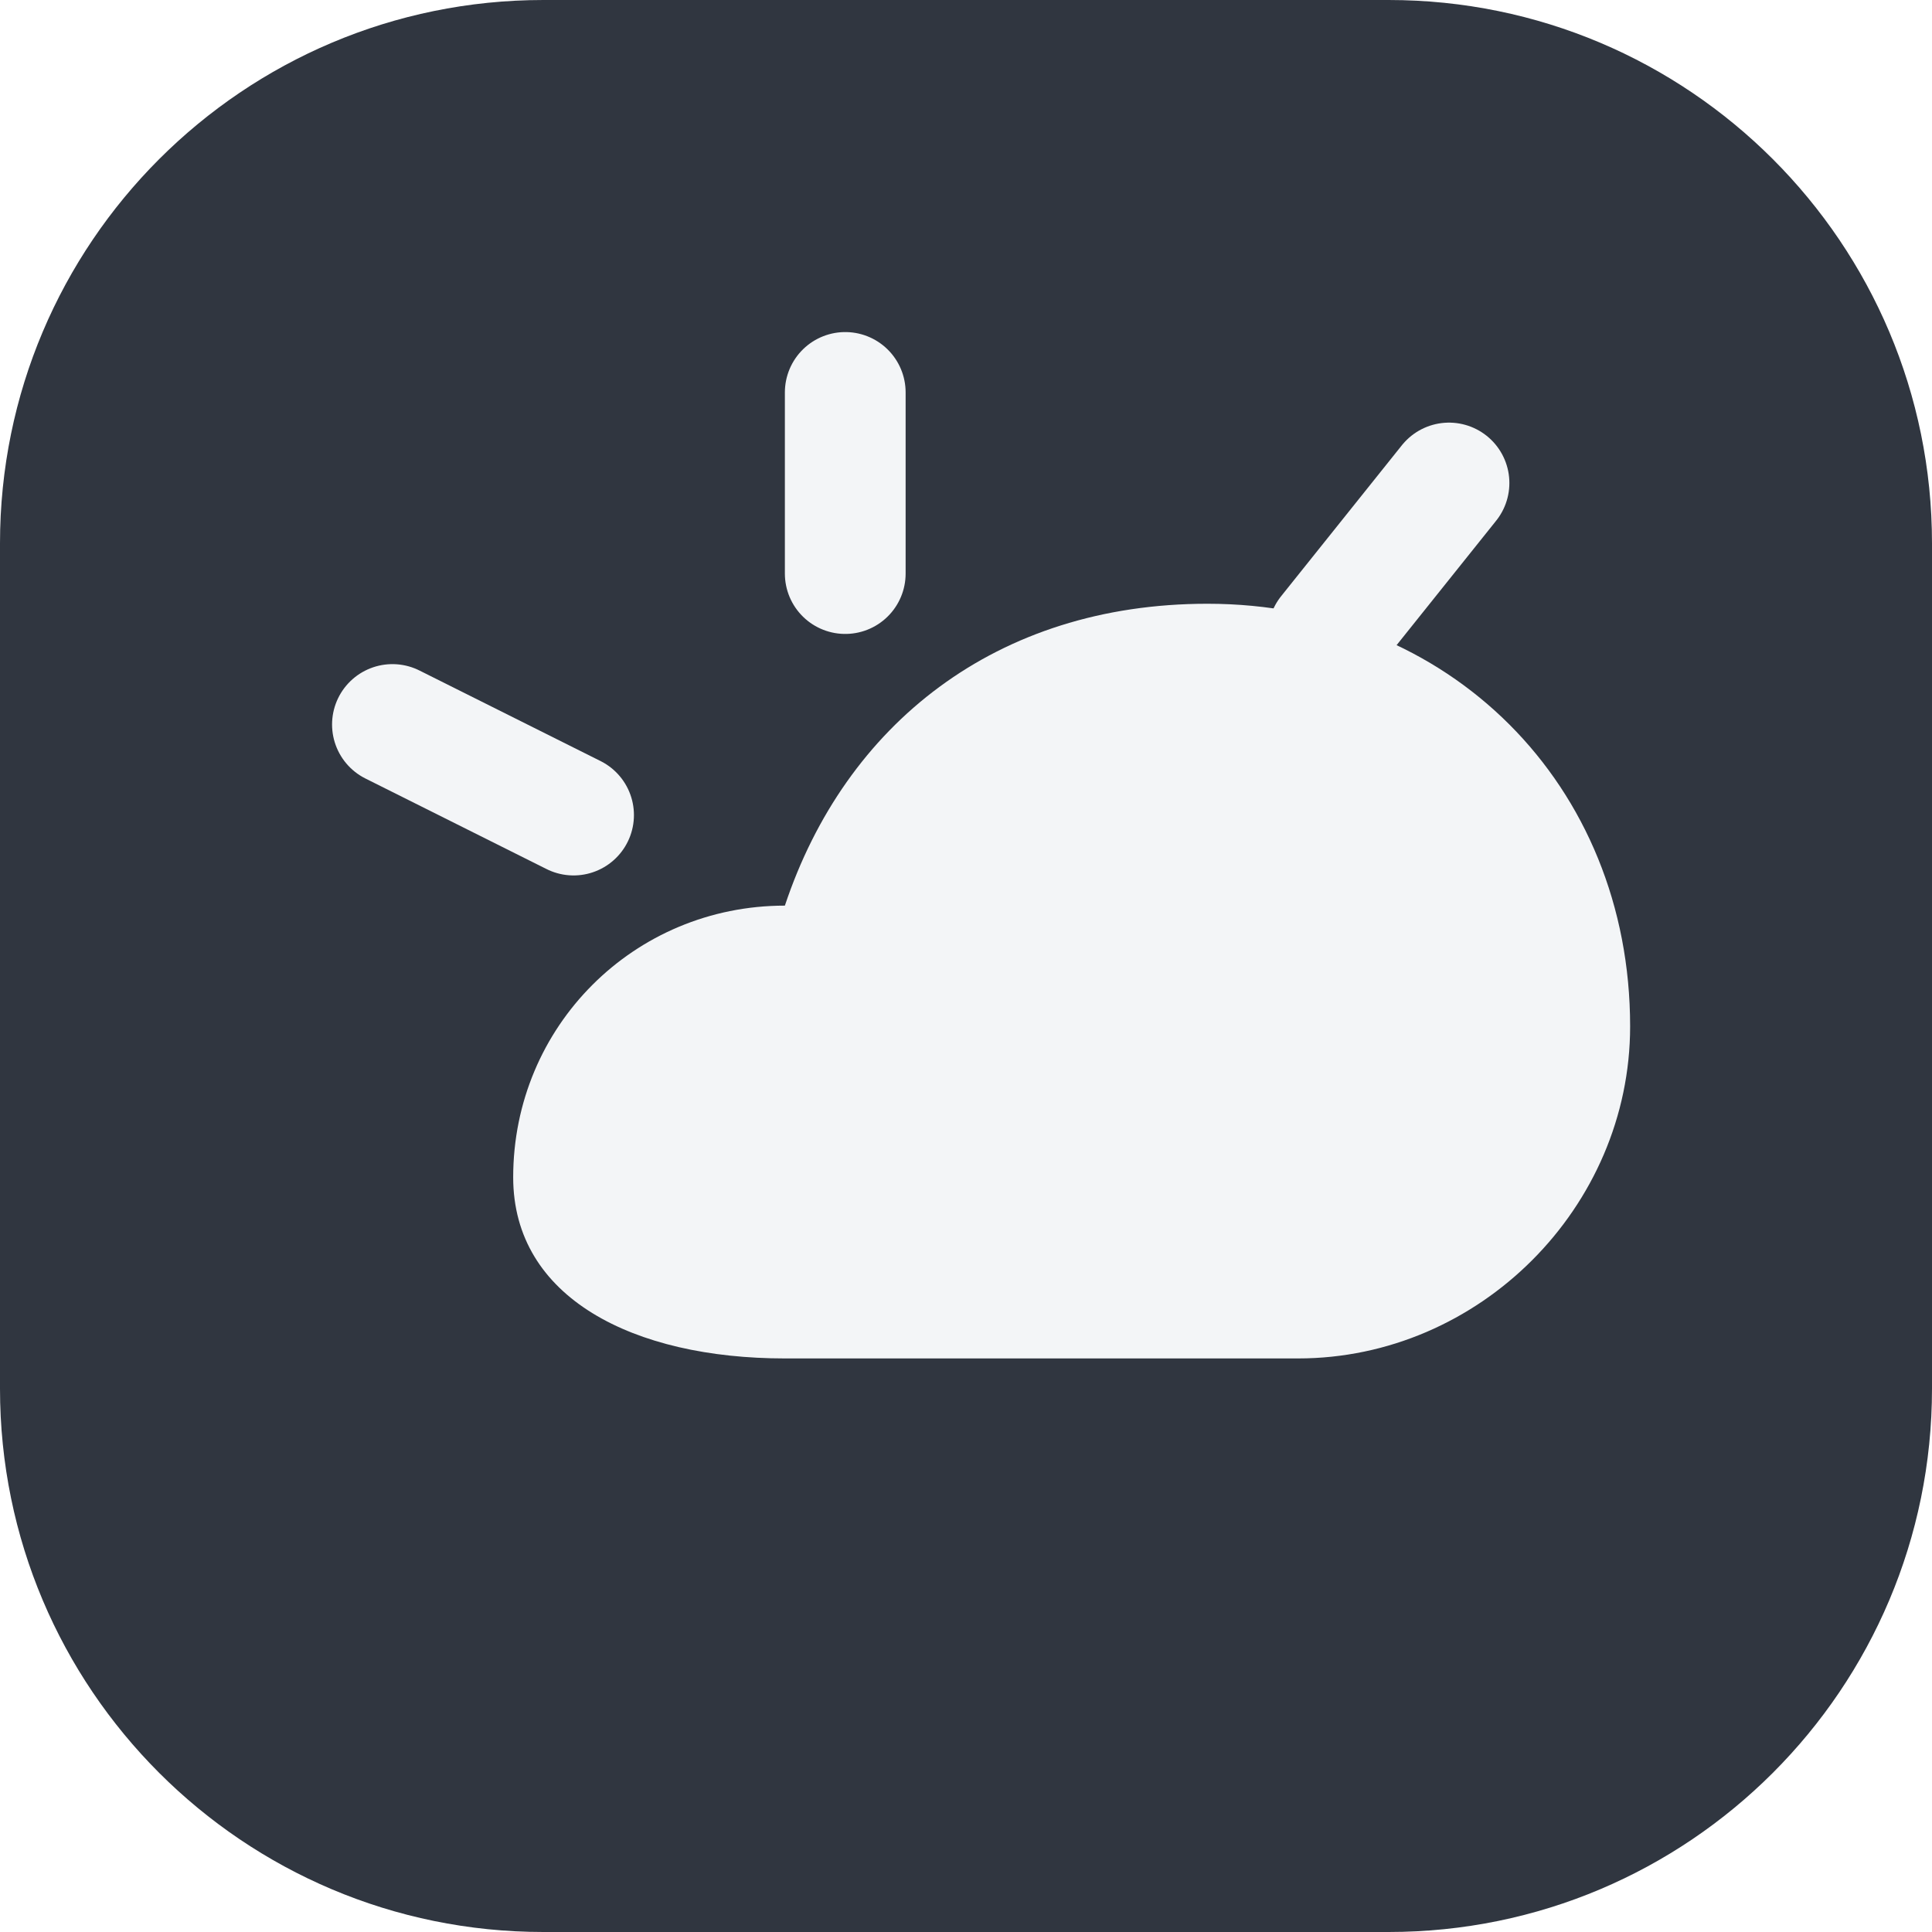
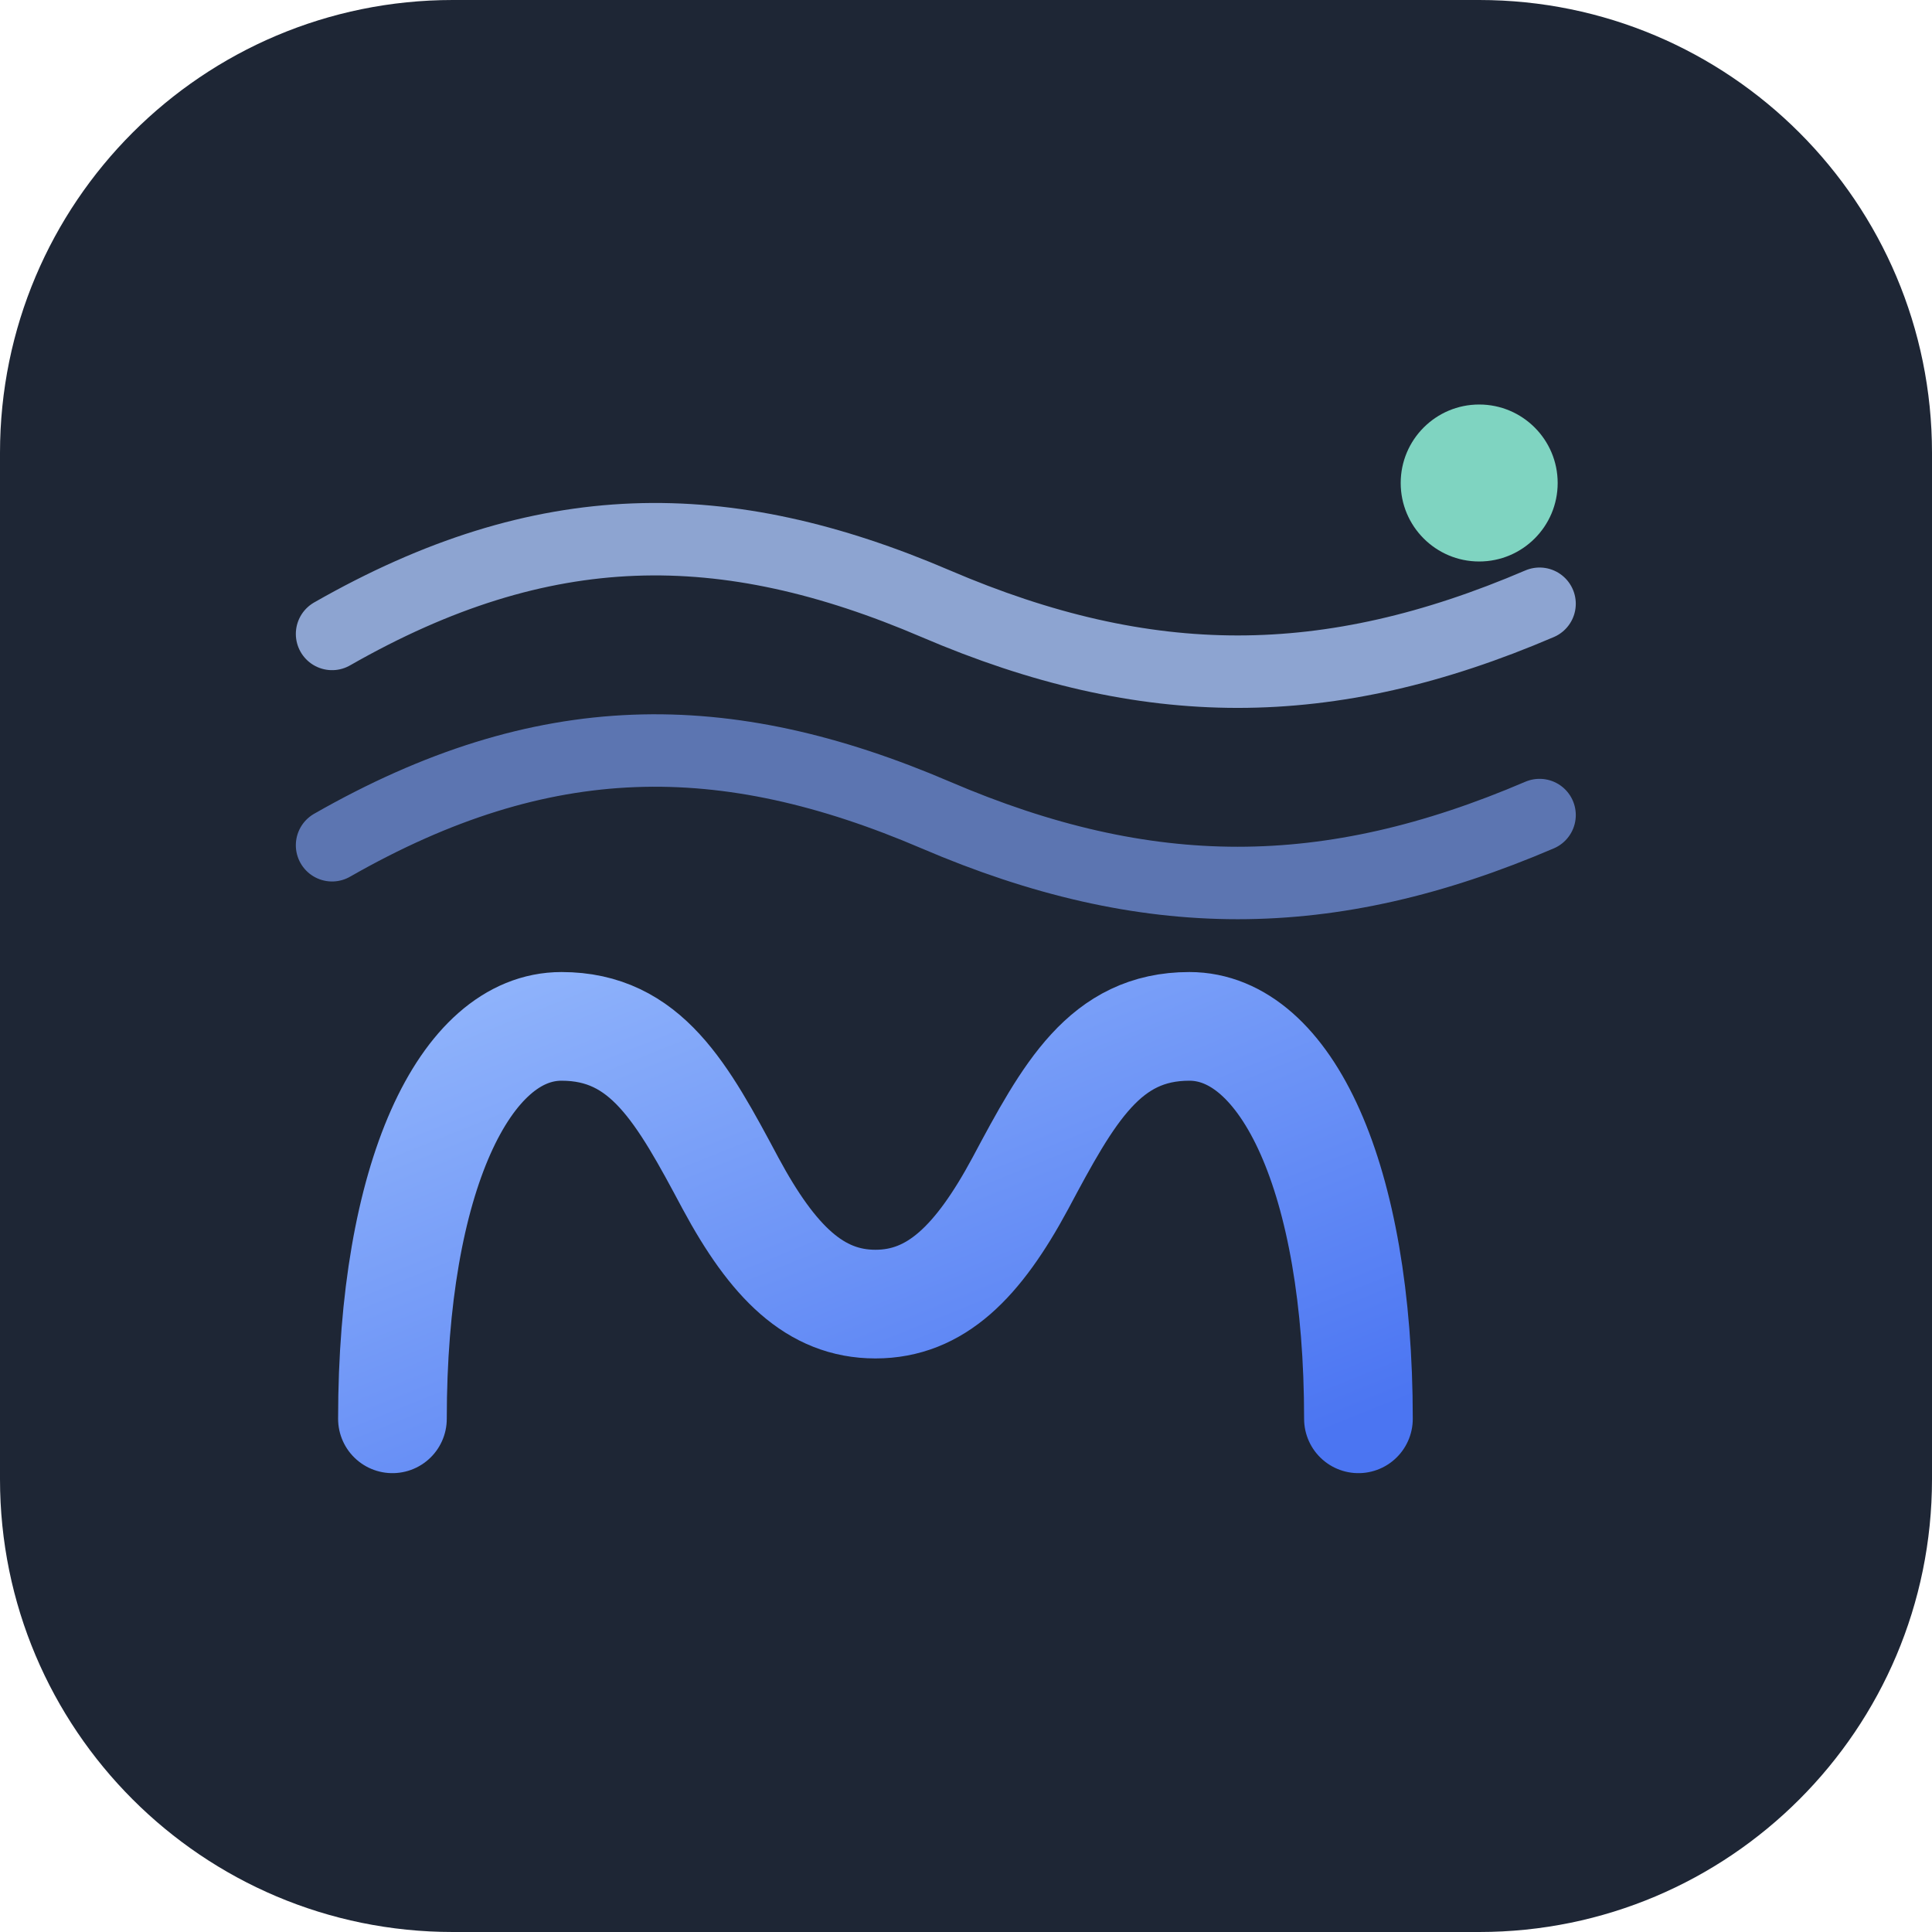
<svg xmlns="http://www.w3.org/2000/svg" viewBox="0 0 64 64">
-   <rect width="64" height="64" rx="18" fill="#303640" />
-   <path d="M17 39c0-5 4-9 9-9 2-6 7-10 14-10 8 0 14 6 14 14 0 6-5 11-11 11H26c-5 0-9-2-9-6Z" fill="#f3f5f7" />
-   <path d="M28 19v-6m16 8 4-5M19 27l-6-3" fill="none" stroke="#f3f5f7" stroke-linecap="round" stroke-width="4" />
+   <defs>
+     <linearGradient id="mm-line" x1="0" y1="0" x2="1" y2="1">
+       <stop offset="0" stop-color="#8fb3fb" />
+       <stop offset="1" stop-color="#4b75f2" />
+     </linearGradient>
+   </defs>
+   <rect width="64" height="64" rx="15" fill="#1e2635" />
+   <g fill="none" stroke-linecap="round">
+     <path d="M11 21c7-4 13-4 20-1s13 3 20 0" stroke="#a9c3f7" stroke-width="2.4" opacity="0.8" />
+     <path d="M11 28c7-4 13-4 20-1s13 3 20 0" stroke="#7ea0f5" stroke-width="2.4" opacity="0.65" />
+     <path d="M13 47c0-8 2.4-13 5.6-13 2.8 0 4 2.2 5.6 5.2 1.4 2.6 2.8 4 4.8 4s3.4-1.4 4.8-4c1.6-3 2.8-5.2 5.6-5.2 3.2 0 5.6 5 5.6 13" stroke="url(#mm-line)" stroke-width="3.6" />
+   </g>
+   <circle cx="49" cy="16" r="2.6" fill="#7fd4c1" />
</svg>
